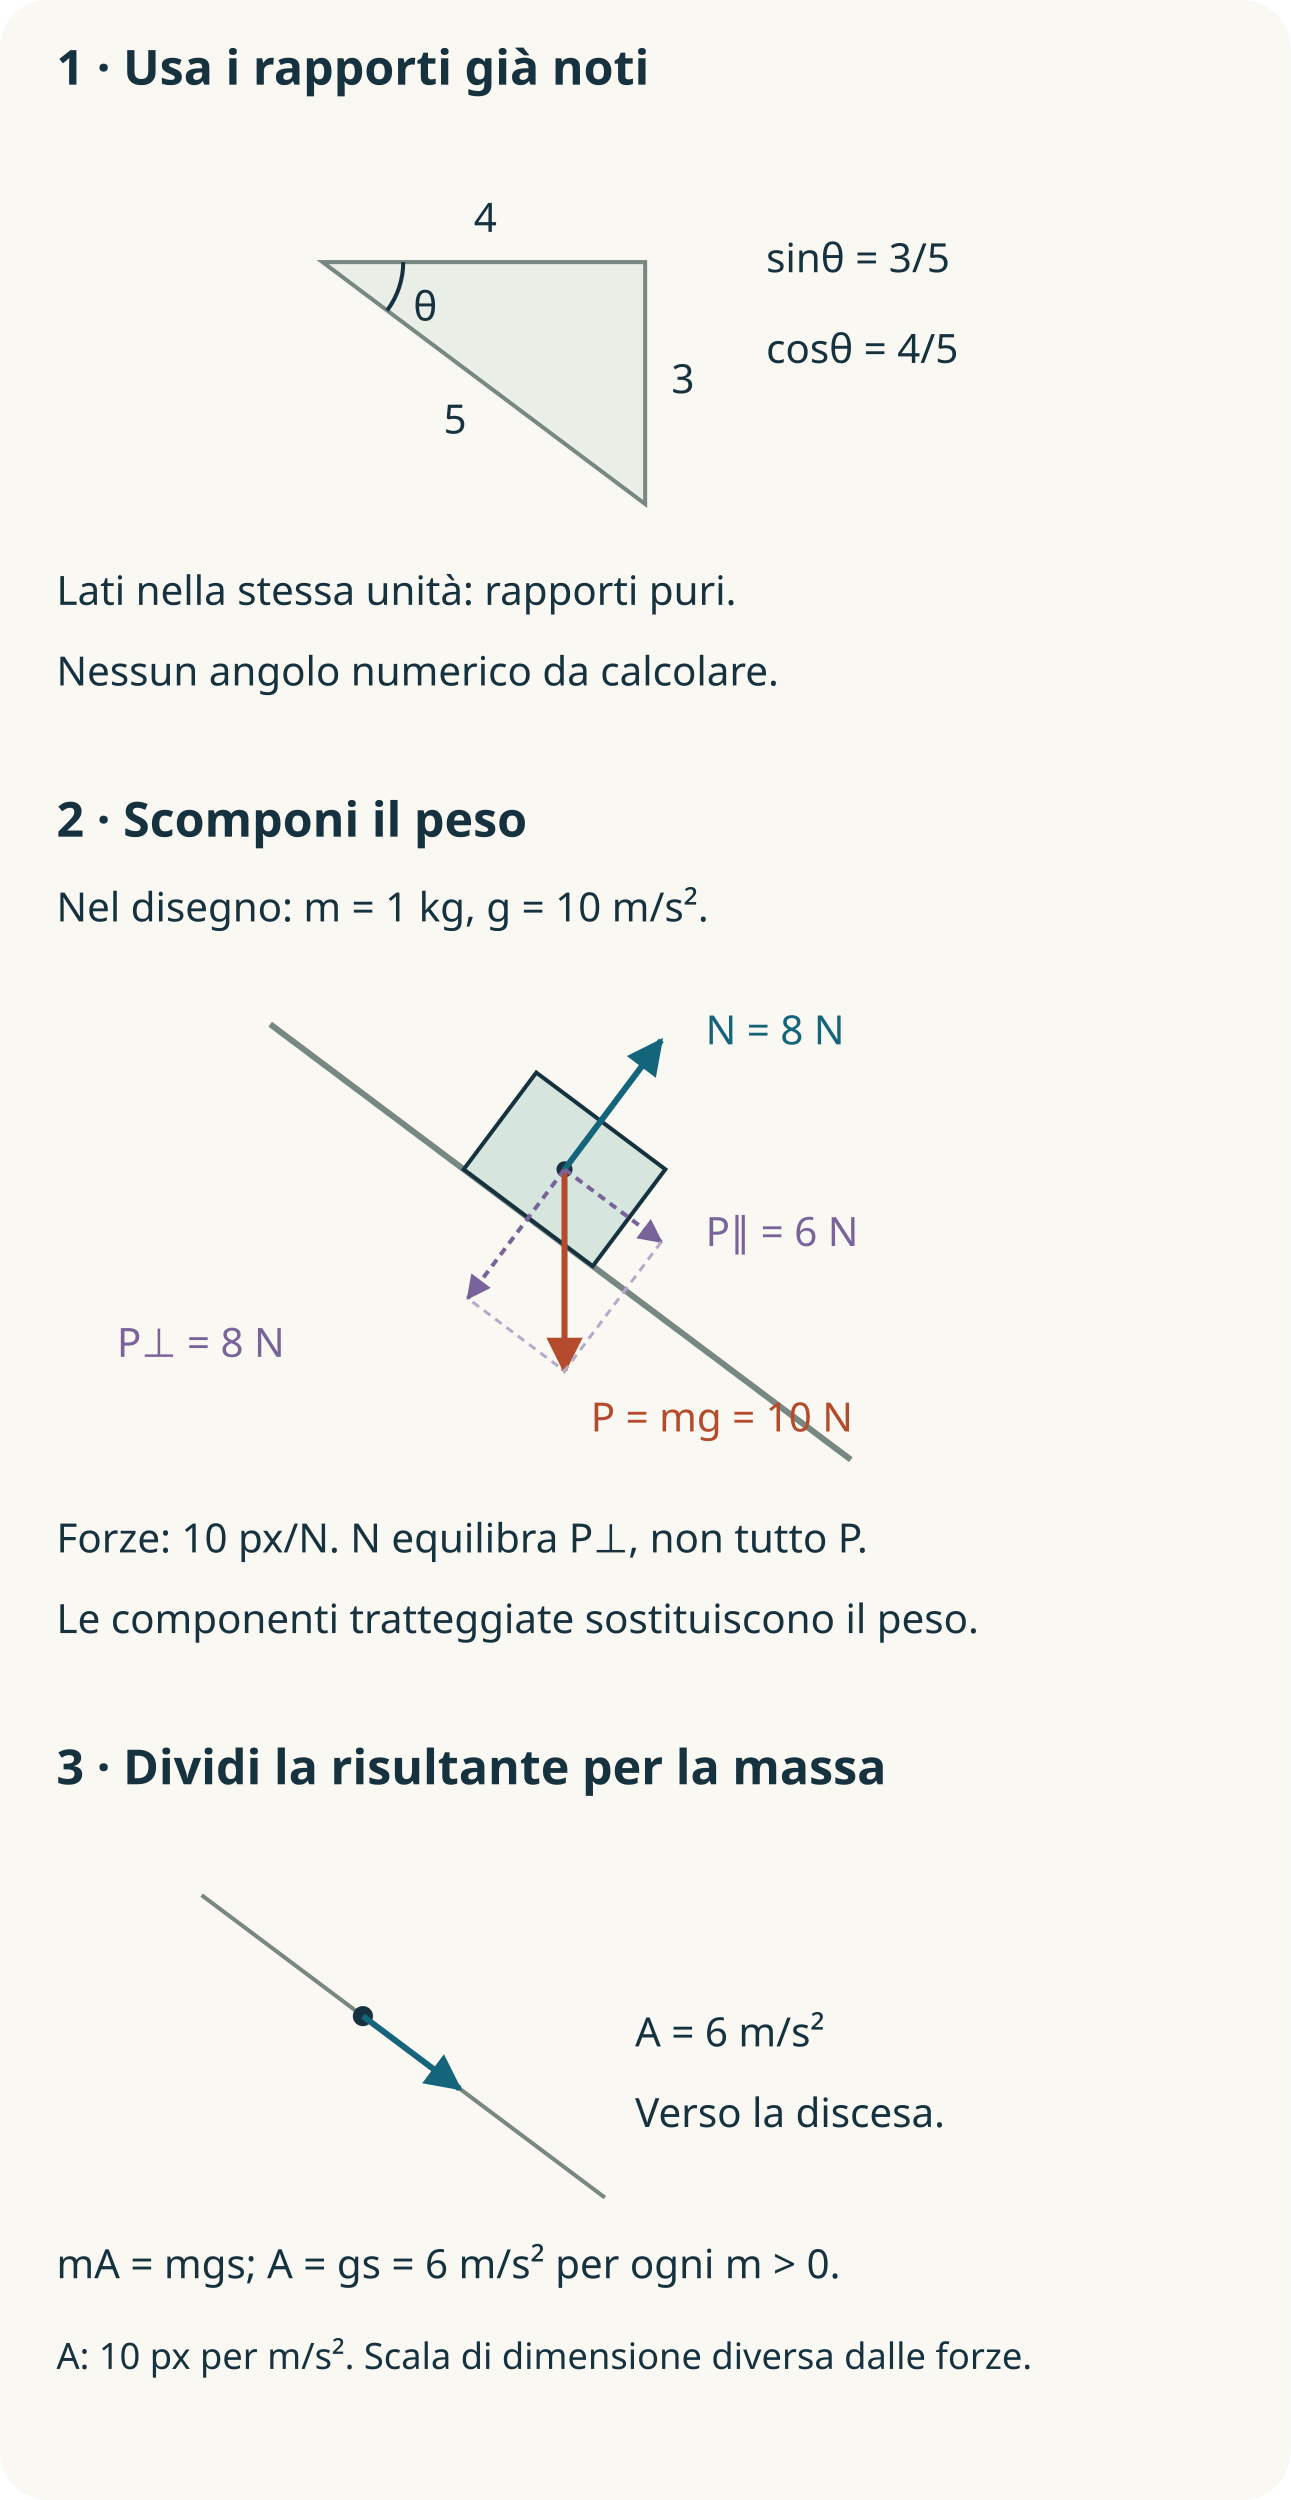
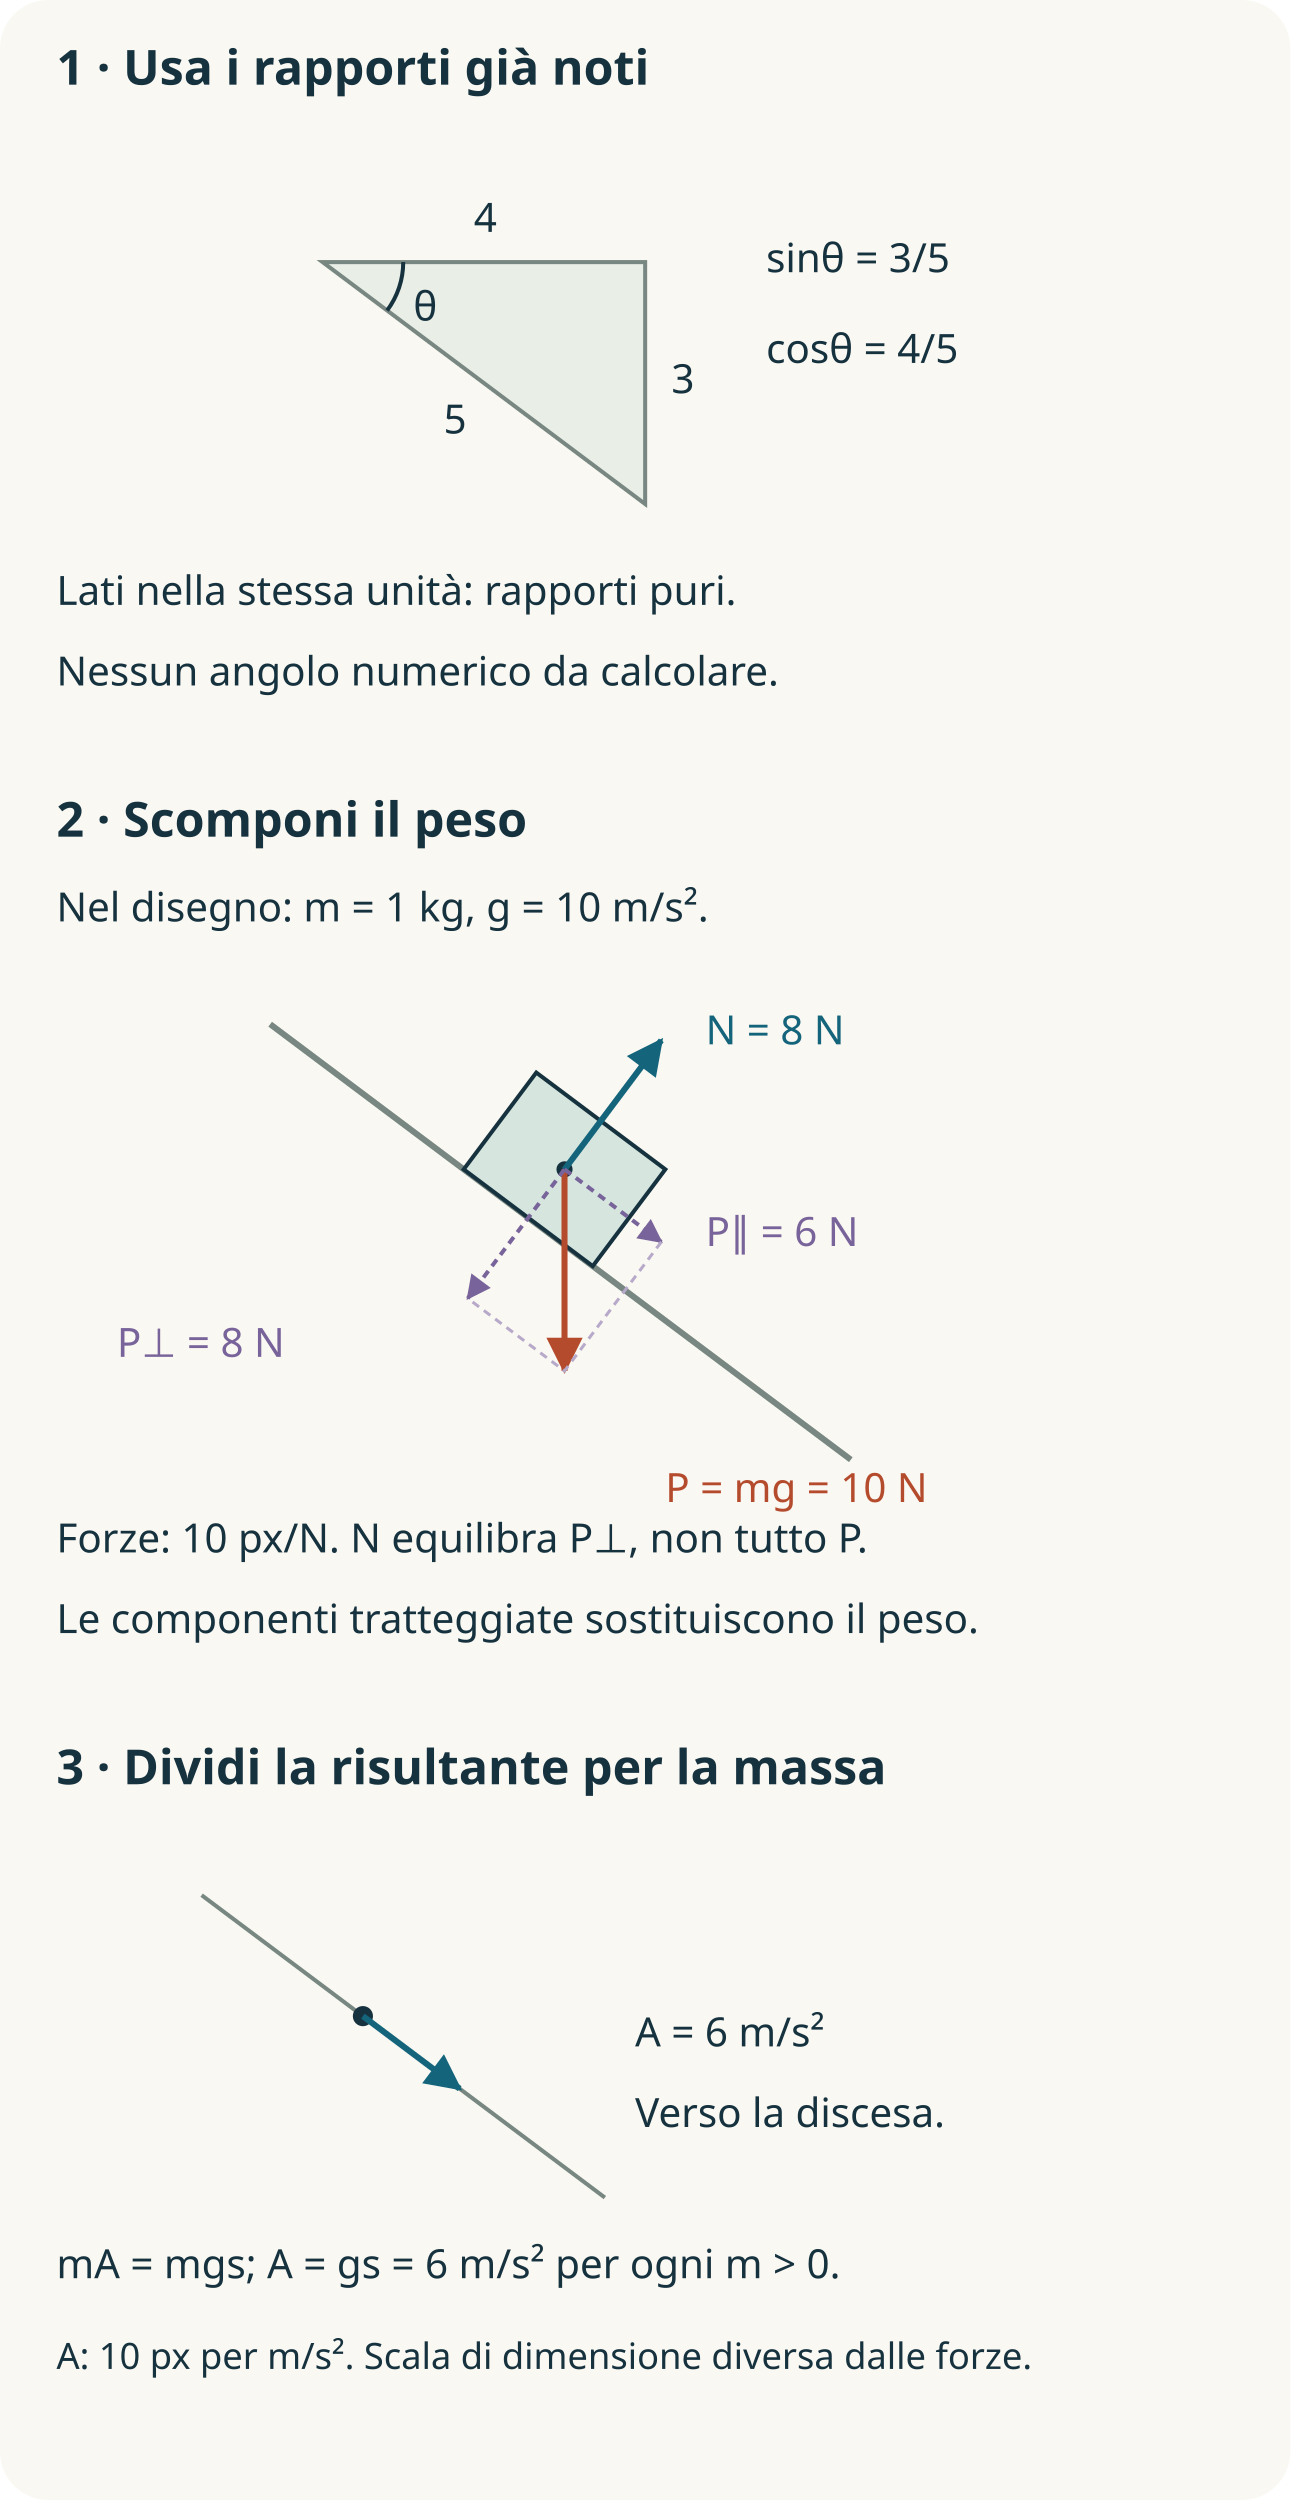
<svg xmlns="http://www.w3.org/2000/svg" viewBox="0 0 640 1240" role="img" aria-labelledby="title desc">
  <defs>
    <marker id="p" markerWidth="6" markerHeight="6" refX="5.5" refY="3" orient="auto">
      <path d="M0 0 L6 3 L0 6 Z" fill="#b44b2c" />
    </marker>
    <marker id="n" markerWidth="6" markerHeight="6" refX="5.5" refY="3" orient="auto">
      <path d="M0 0 L6 3 L0 6 Z" fill="#14647b" />
    </marker>
    <marker id="c" markerWidth="6" markerHeight="6" refX="5.5" refY="3" orient="auto">
      <path d="M0 0 L6 3 L0 6 Z" fill="#78649a" />
    </marker>
  </defs>
  <rect width="640" height="1240" rx="24" fill="#faf8f2" />
  <g font-family="system-ui, sans-serif" font-size="20" fill="#16323f">
    <text x="28" y="42" font-size="24" font-weight="700">1 · Usa i rapporti già noti</text>
    <path d="M160 130H320V250Z" fill="#e9eee7" stroke="#788781" stroke-width="2" />
    <path d="M200 130 A40 40 0 0 1 192 154" fill="none" stroke="#16323f" stroke-width="2" />
    <text x="235" y="115">4</text>
    <text x="333" y="195">3</text>
    <text x="220" y="215">5</text>
    <text x="205" y="159">θ</text>
    <text x="380" y="135">sinθ = 3/5</text>
    <text x="380" y="180">cosθ = 4/5</text>
    <text x="28" y="300">Lati nella stessa unità: rapporti puri.</text>
    <text x="28" y="340">Nessun angolo numerico da calcolare.</text>
    <text x="28" y="415" font-size="24" font-weight="700">2 · Scomponi il peso</text>
    <text x="28" y="457">Nel disegno: m = 1 kg, g = 10 m/s².</text>
    <path d="M134 508L422 724" stroke="#788781" stroke-width="3" />
    <g transform="matrix(0.8 0.6 -0.6 0.8 262 604)">
      <rect x="-40" y="-60" width="80" height="60" fill="#d6e6df" stroke="#16323f" stroke-width="2" />
    </g>
    <circle cx="280" cy="580" r="4" fill="#16323f" />
    <path d="M280 580L280 680" stroke="#b44b2c" stroke-width="3" marker-end="url(#p)" />
    <path d="M280 580L328 516" stroke="#14647b" stroke-width="3" marker-end="url(#n)" />
    <path d="M280 580L328 616" stroke="#78649a" stroke-width="2" stroke-dasharray="4 3" marker-end="url(#c)" />
    <path d="M280 580L232 644" stroke="#78649a" stroke-width="2" stroke-dasharray="4 3" marker-end="url(#c)" />
    <path d="M328 616L280 680L232 644" fill="none" stroke="#b7a9c9" stroke-width="1.5" stroke-dasharray="4 3" />
    <text x="350" y="518" fill="#14647b">N = 8 N</text>
    <text x="350" y="618" fill="#78649a">P∥ = 6 N</text>
    <text x="58" y="673" fill="#78649a">P⊥ = 8 N</text>
-     <text x="293" y="710" fill="#b44b2c">P = mg = 10 N</text>
+     <text x="330" y="745" fill="#b44b2c">P = mg = 10 N</text>
    <text x="28" y="770">Forze: 10 px/N. N equilibra P⊥, non tutto P.</text>
    <text x="28" y="810">Le componenti tratteggiate sostituiscono il peso.</text>
    <text x="28" y="885" font-size="24" font-weight="700">3 · Dividi la risultante per la massa</text>
    <path d="M100 940L300 1090" stroke="#788781" stroke-width="2" />
    <circle cx="180" cy="1000" r="5" fill="#16323f" />
    <path d="M180 1000L228 1036" stroke="#14647b" stroke-width="3" marker-end="url(#n)" />
    <text x="315" y="1015">A = 6 m/s²</text>
    <text x="315" y="1055">Verso la discesa.</text>
    <text x="28" y="1130">mA = mgs; A = gs = 6 m/s² per ogni m &gt; 0.</text>
    <text x="28" y="1175" font-size="18">A: 10 px per m/s². Scala di dimensione diversa dalle forze.</text>
  </g>
</svg>
